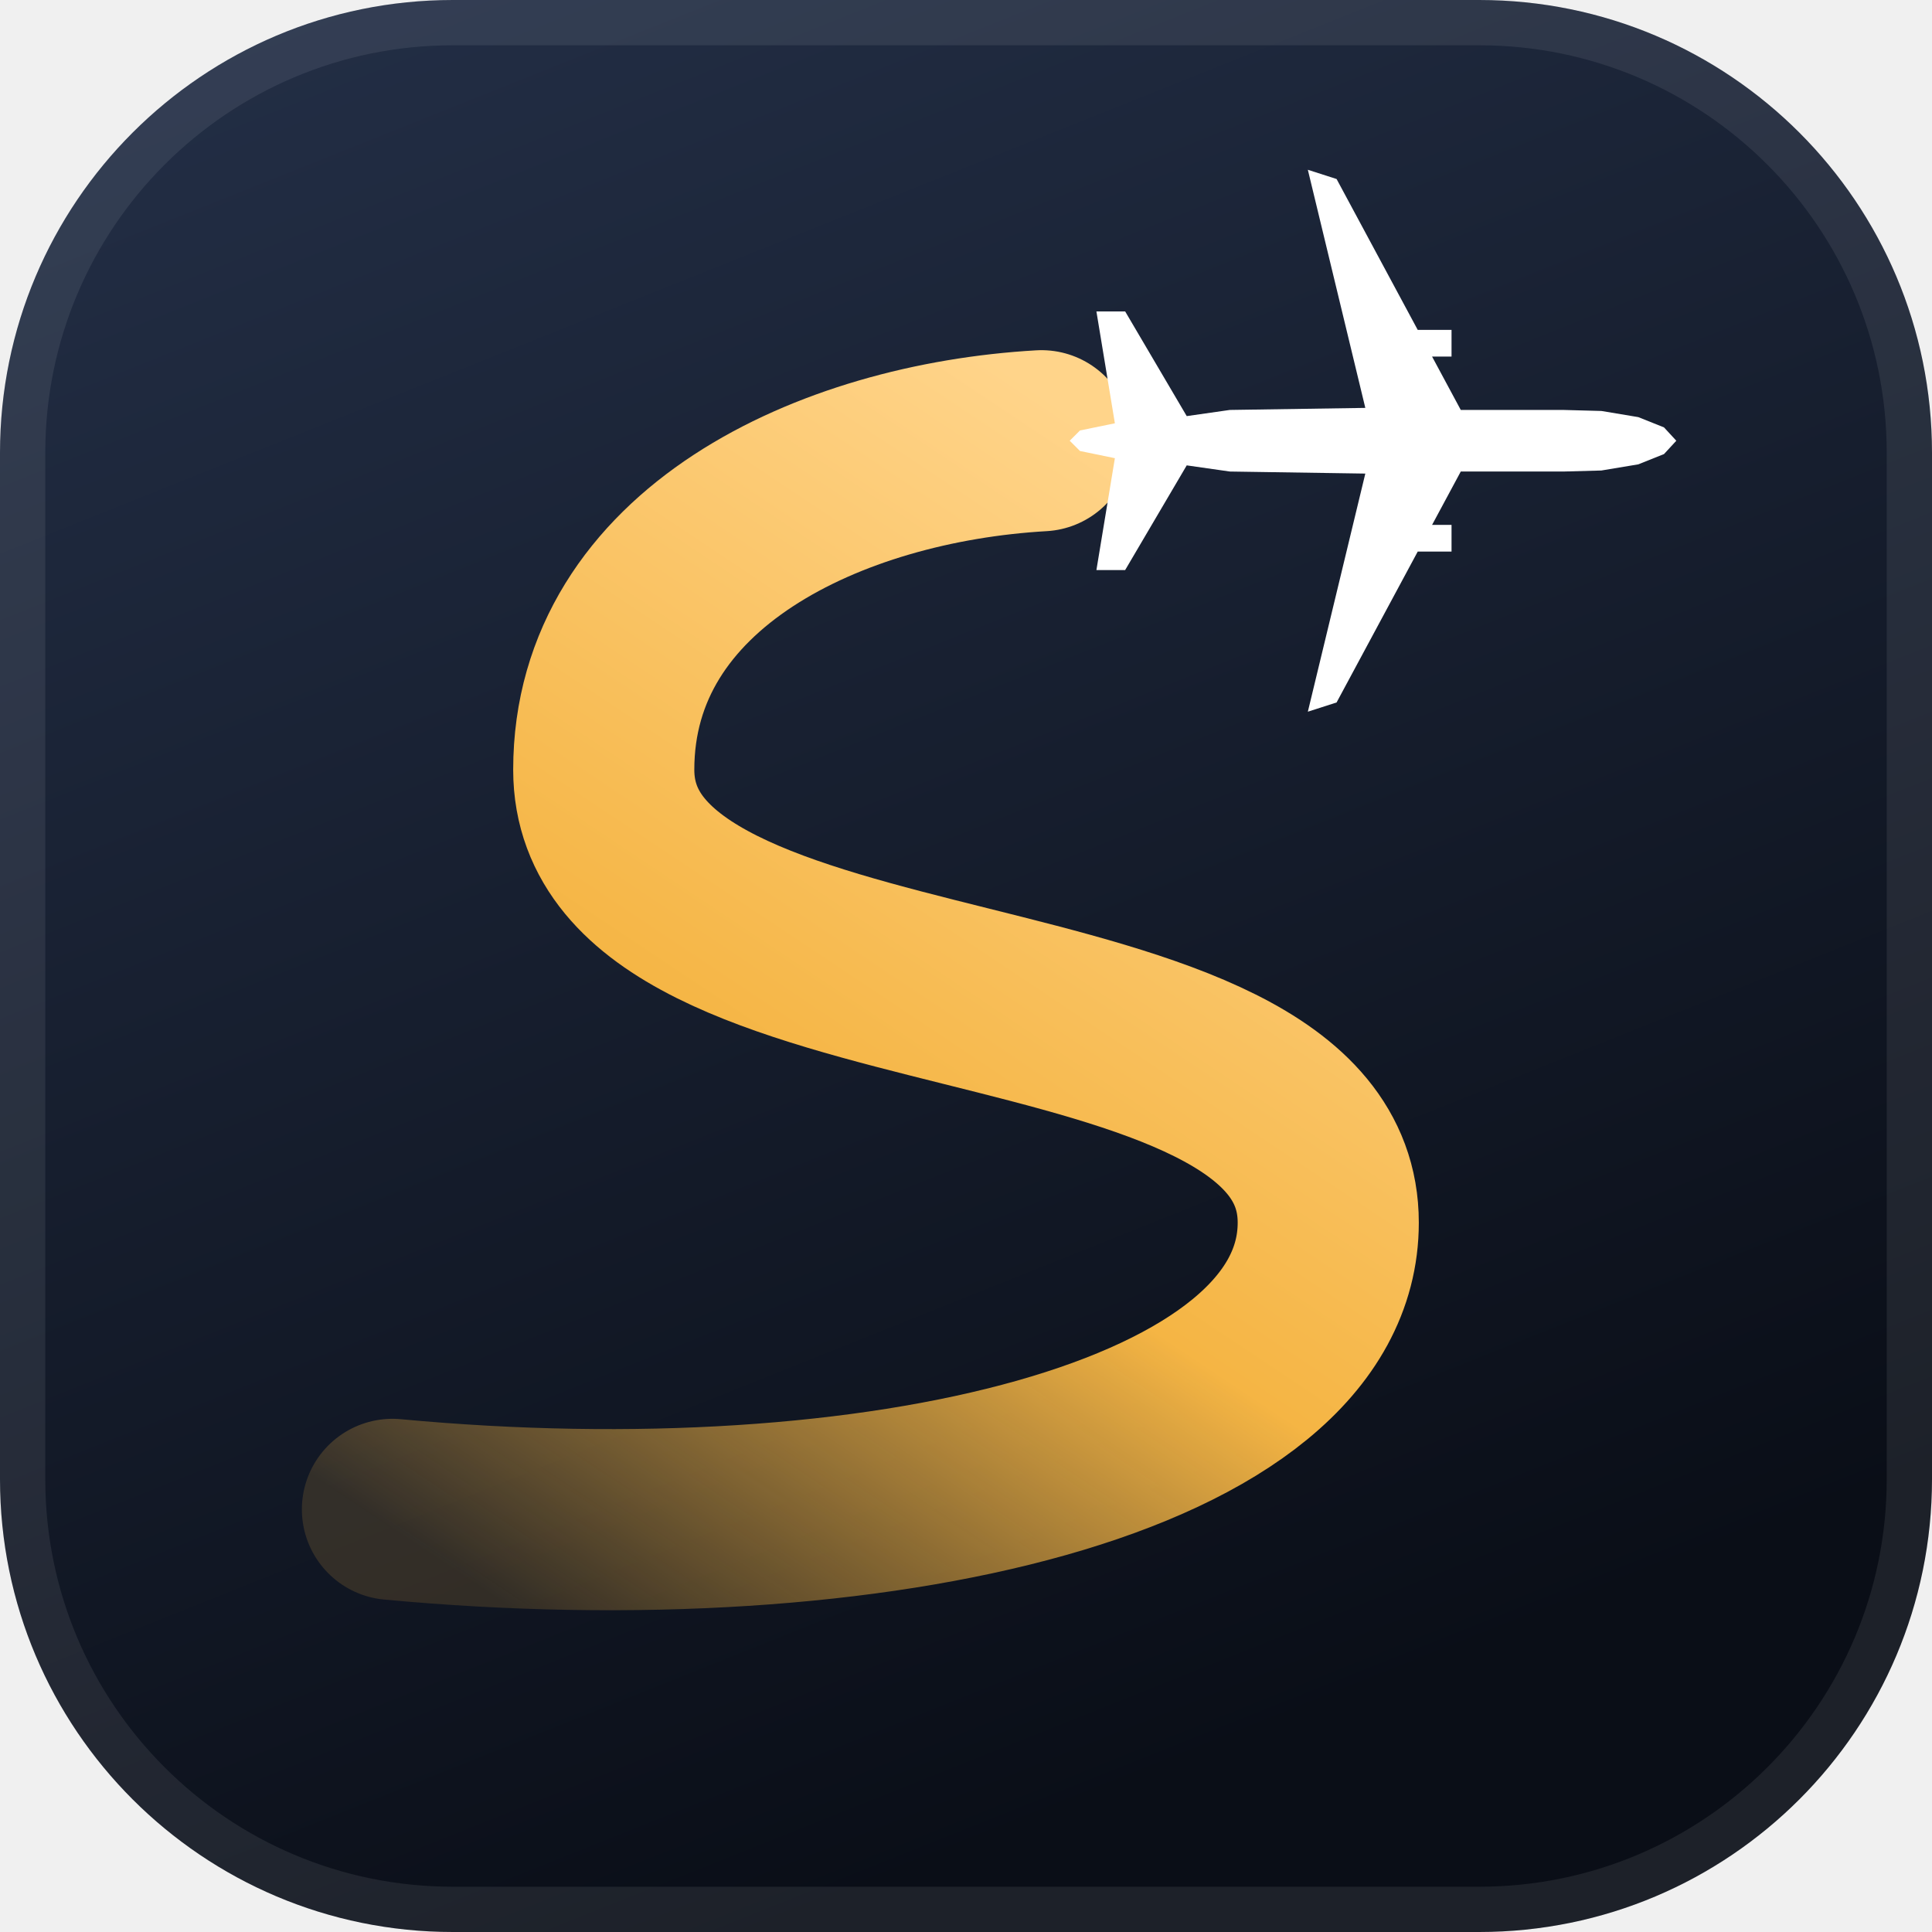
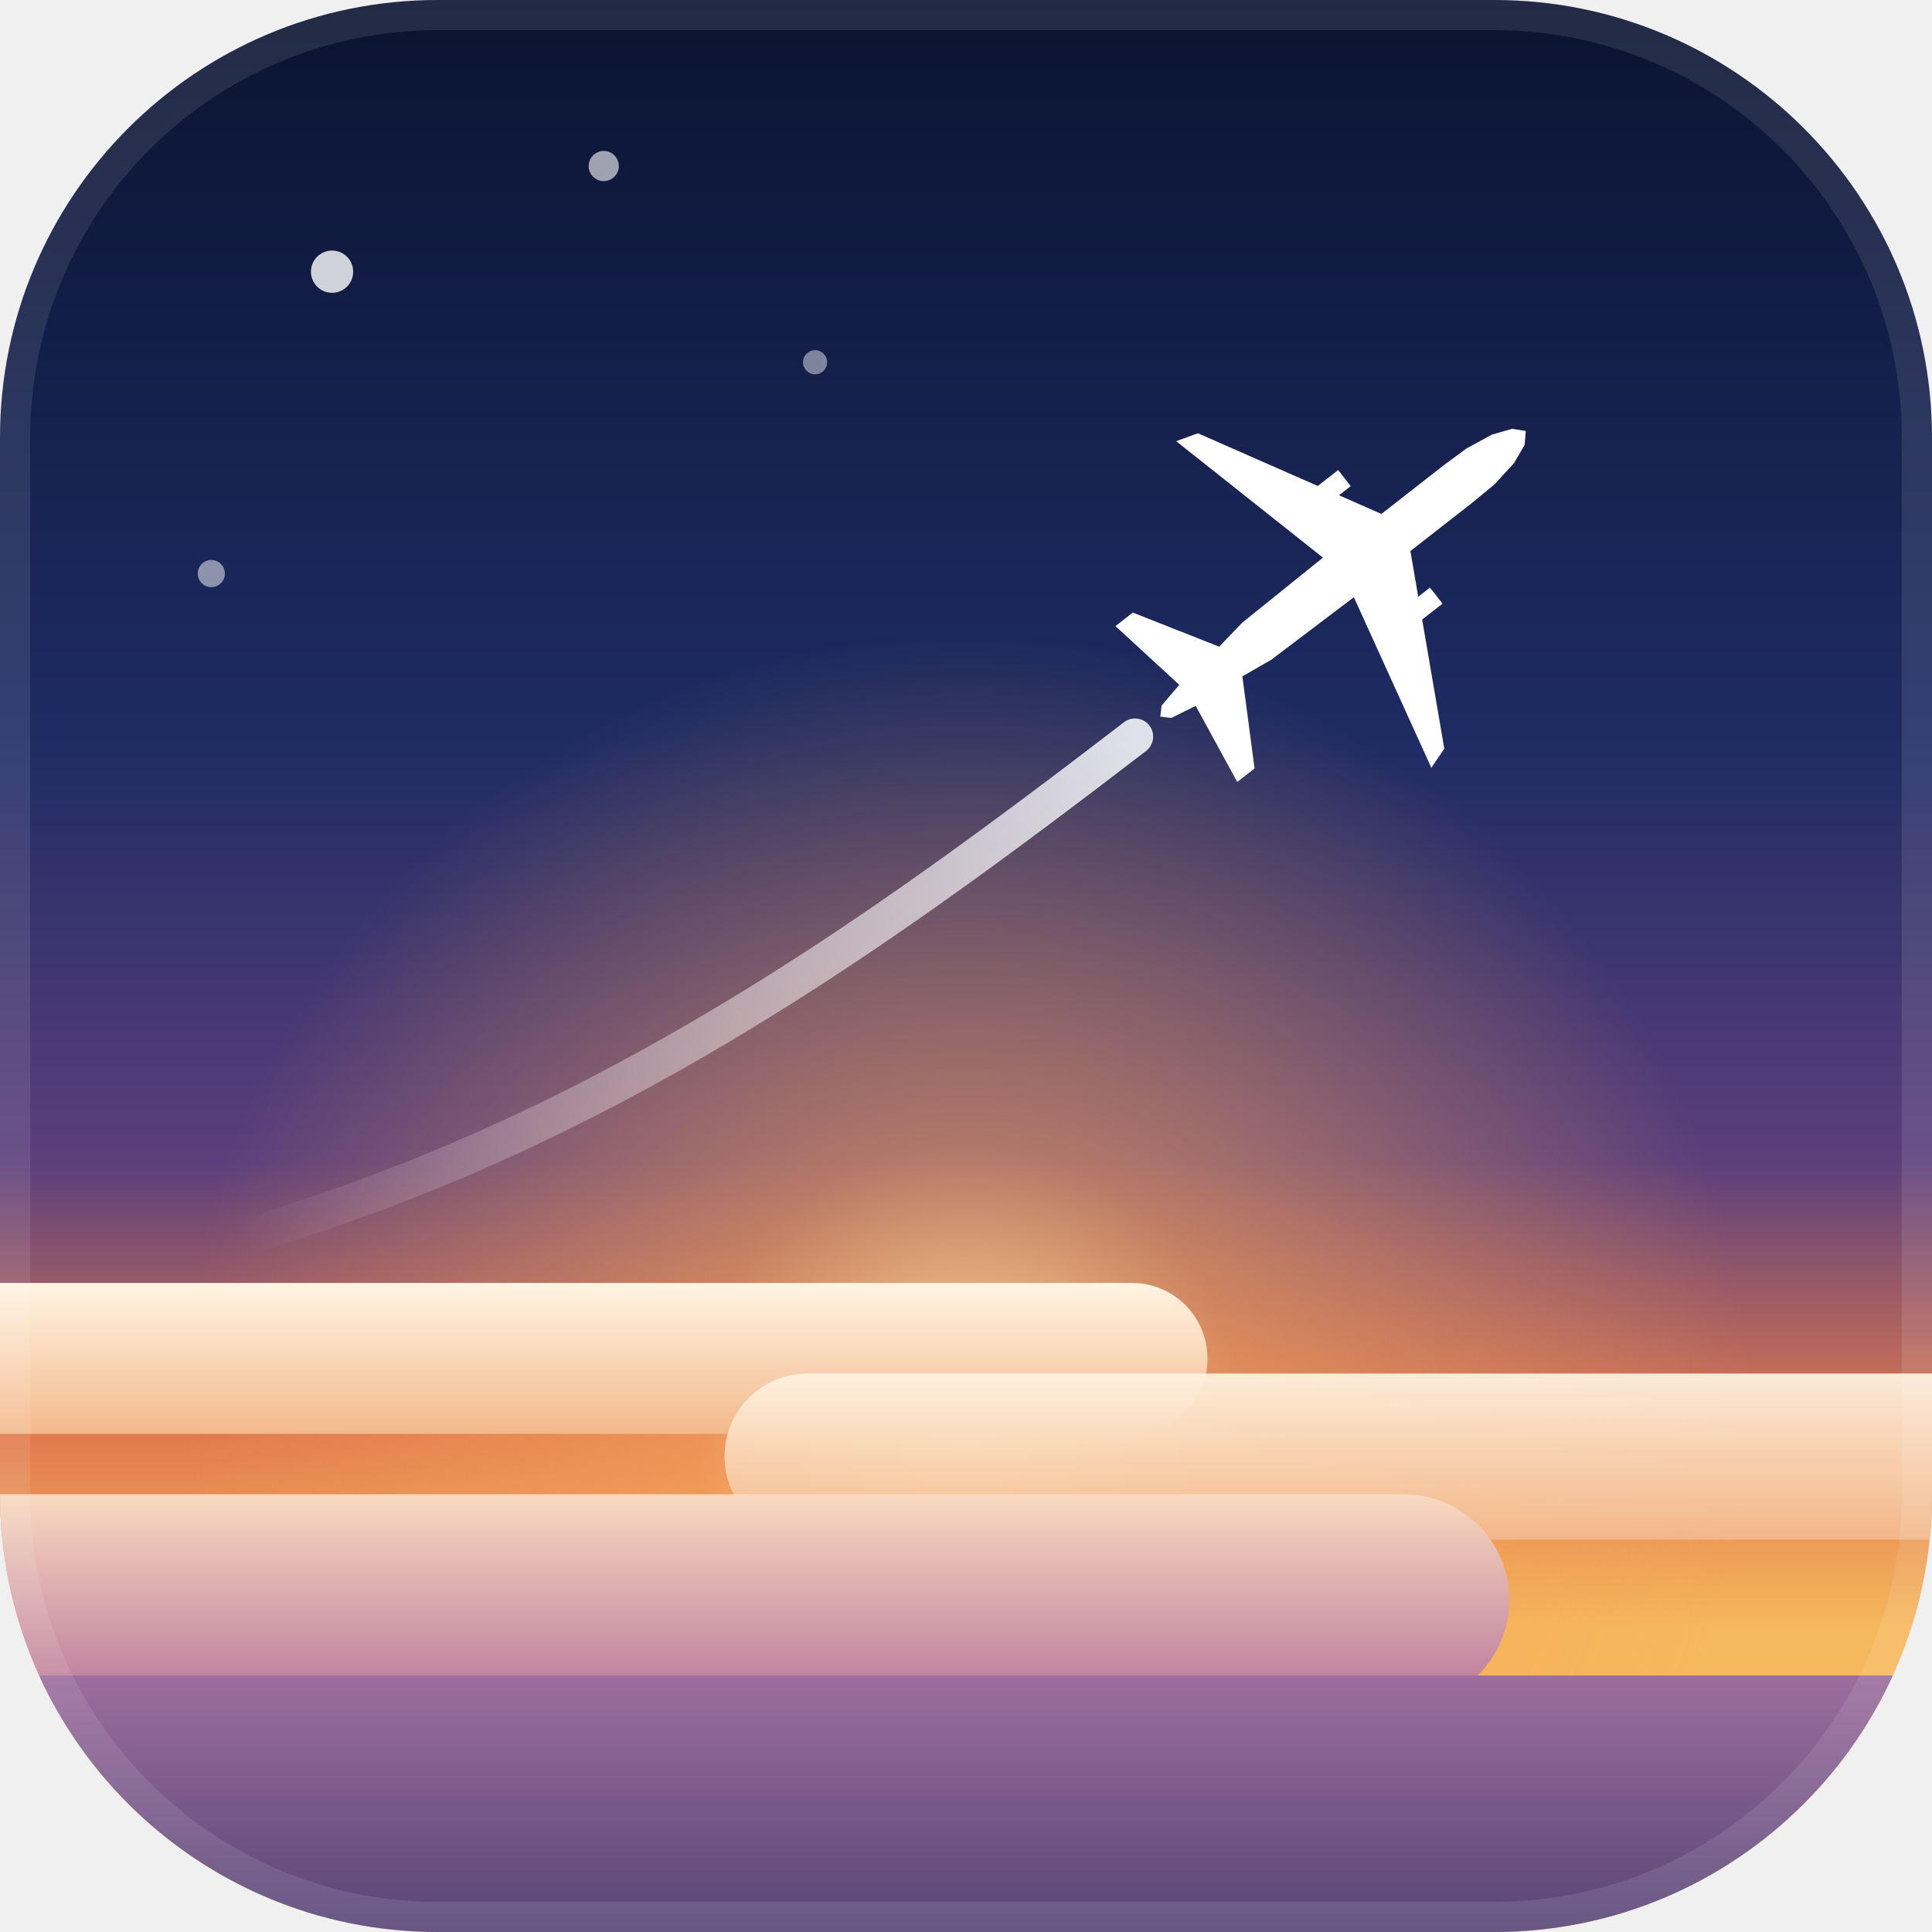
<svg xmlns="http://www.w3.org/2000/svg" viewBox="0 0 64 64">
  <defs>
-     <linearGradient id="bg" x1="0" y1="0" x2="0.4" y2="1">
-       <stop offset="0" stop-color="#243048" />
-       <stop offset="1" stop-color="#0A0E17" />
+     <linearGradient id="sky" x1="0" y1="0" x2="0" y2="1">
+       <stop offset="0" stop-color="#0A1330" />
+       <stop offset="0.38" stop-color="#1E2B63" />
+       <stop offset="0.6" stop-color="#5B3F7C" />
+       <stop offset="0.74" stop-color="#E0794F" />
+       <stop offset="0.84" stop-color="#F6B85C" />
    </linearGradient>
-     <linearGradient id="trail" gradientUnits="userSpaceOnUse" x1="12" y1="50" x2="36" y2="14">
-       <stop offset="0" stop-color="#F5B544" stop-opacity="0.15" />
-       <stop offset="0.45" stop-color="#F5B544" />
-       <stop offset="1" stop-color="#FFD48A" />
+     <radialGradient id="sun" cx="32" cy="47" r="26" gradientUnits="userSpaceOnUse">
+       <stop offset="0" stop-color="#FFE3A3" stop-opacity="0.95" />
+       <stop offset="0.35" stop-color="#F7A55A" stop-opacity="0.55" />
+       <stop offset="1" stop-color="#F7A55A" stop-opacity="0" />
+     </radialGradient>
+     <linearGradient id="cloudA" x1="0" y1="0" x2="0" y2="1">
+       <stop offset="0" stop-color="#FFF4E2" />
+       <stop offset="1" stop-color="#F3B98C" />
    </linearGradient>
+     <linearGradient id="cloudB" x1="0" y1="0" x2="0" y2="1">
+       <stop offset="0" stop-color="#F9D9C0" />
+       <stop offset="1" stop-color="#B9779A" />
+     </linearGradient>
+     <linearGradient id="cloudC" x1="0" y1="0" x2="0" y2="1">
+       <stop offset="0" stop-color="#9C6E9E" />
+       <stop offset="1" stop-color="#3B3466" />
+     </linearGradient>
+     <linearGradient id="trail" gradientUnits="userSpaceOnUse" x1="8" y1="41" x2="37.6" y2="24.4">
+       <stop offset="0" stop-color="#FFFFFF" stop-opacity="0" />
+       <stop offset="1" stop-color="#FFFFFF" stop-opacity="0.85" />
+     </linearGradient>
+     <clipPath id="tile">
+       <rect width="64" height="64" rx="14.5" />
+     </clipPath>
  </defs>
-   <rect width="64" height="64" rx="15" fill="url(#bg)" />
-   <rect x="0.75" y="0.75" width="62.5" height="62.5" rx="14.25" fill="none" stroke="#FFFFFF" stroke-opacity="0.08" stroke-width="1.5" />
-   <path d="M13 50C29 51.5 44 48 44 40.5C44 31.5 20 34.5 20 25.5C20 18.5 27.5 15 34.5 14.6" fill="none" stroke="url(#trail)" stroke-width="6" stroke-linecap="round" />
-   <path transform="translate(45.5 14.6) rotate(90) scale(0.34) translate(-32 -32)" d="M32 2.5L33.3 3.7L34.3 6.2L34.9 9.8L35 13.5L35 23.5L57.5 35.6L58.4 38.4L35.2 32.8L35 46L34.4 50.2L44.6 56.2L44.6 59L33.7 57.2L33 60.6L32 61.6L31 60.6L30.3 57.2L19.4 59L19.4 56.2L29.6 50.2L29 46L28.8 32.8L5.6 38.4L6.5 35.6L29 23.5L29 13.5L29.1 9.8L29.7 6.2L30.7 3.7zM40.2 24.4L42.8 24.4L42.8 31.2L40.2 31.2zM23.8 31.2L21.2 31.2L21.2 24.4L23.8 24.4z" fill="#FFFFFF" />
+   <g clip-path="url(#tile)">
+     <rect width="64" height="64" fill="url(#sky)" />
+     <circle cx="32" cy="47" r="26" fill="url(#sun)" />
+     <g fill="#FFFFFF">
+       <circle cx="11" cy="9" r="0.7" opacity="0.8" />
+       <circle cx="20" cy="5.5" r="0.5" opacity="0.6" />
+       <circle cx="7" cy="19" r="0.45" opacity="0.5" />
+       <circle cx="27" cy="12" r="0.4" opacity="0.45" />
+     </g>
+     <rect x="-6" y="42.5" width="46" height="5" rx="2.5" fill="url(#cloudA)" />
+     <rect x="24" y="45.5" width="48" height="5.5" rx="2.75" fill="url(#cloudA)" opacity="0.92" />
+     <rect x="-8" y="49.5" width="58" height="7" rx="3.5" fill="url(#cloudB)" />
+     <rect x="-4" y="55.5" width="76" height="12" rx="5" fill="url(#cloudC)" />
+     <path d="M8 41C20 37.5 29 31 37.6 24.4" fill="none" stroke="url(#trail)" stroke-width="1.2" stroke-linecap="round" />
+     <path transform="translate(44.5 19) rotate(52) scale(0.26) translate(-32 -32)" d="M32 2.5L33.3 3.7L34.3 6.2L34.9 9.8L35 13.5L35 23.5L57.5 35.6L58.4 38.4L35.2 32.8L35 46L34.4 50.2L44.6 56.2L44.6 59L33.7 57.2L33 60.6L32 61.6L31 60.6L30.3 57.2L19.4 59L19.4 56.2L29.6 50.2L29 46L28.8 32.8L5.6 38.4L6.5 35.6L29 23.5L29 13.5L29.1 9.8L29.7 6.2L30.7 3.7zM40.2 24.4L42.8 24.4L42.8 31.2L40.2 31.2zM23.8 31.2L21.2 31.2L21.2 24.4L23.8 24.4z" fill="#FFFFFF" />
+   </g>
+   <rect x="0.5" y="0.5" width="63" height="63" rx="14" fill="none" stroke="#FFFFFF" stroke-opacity="0.1" />
</svg>
